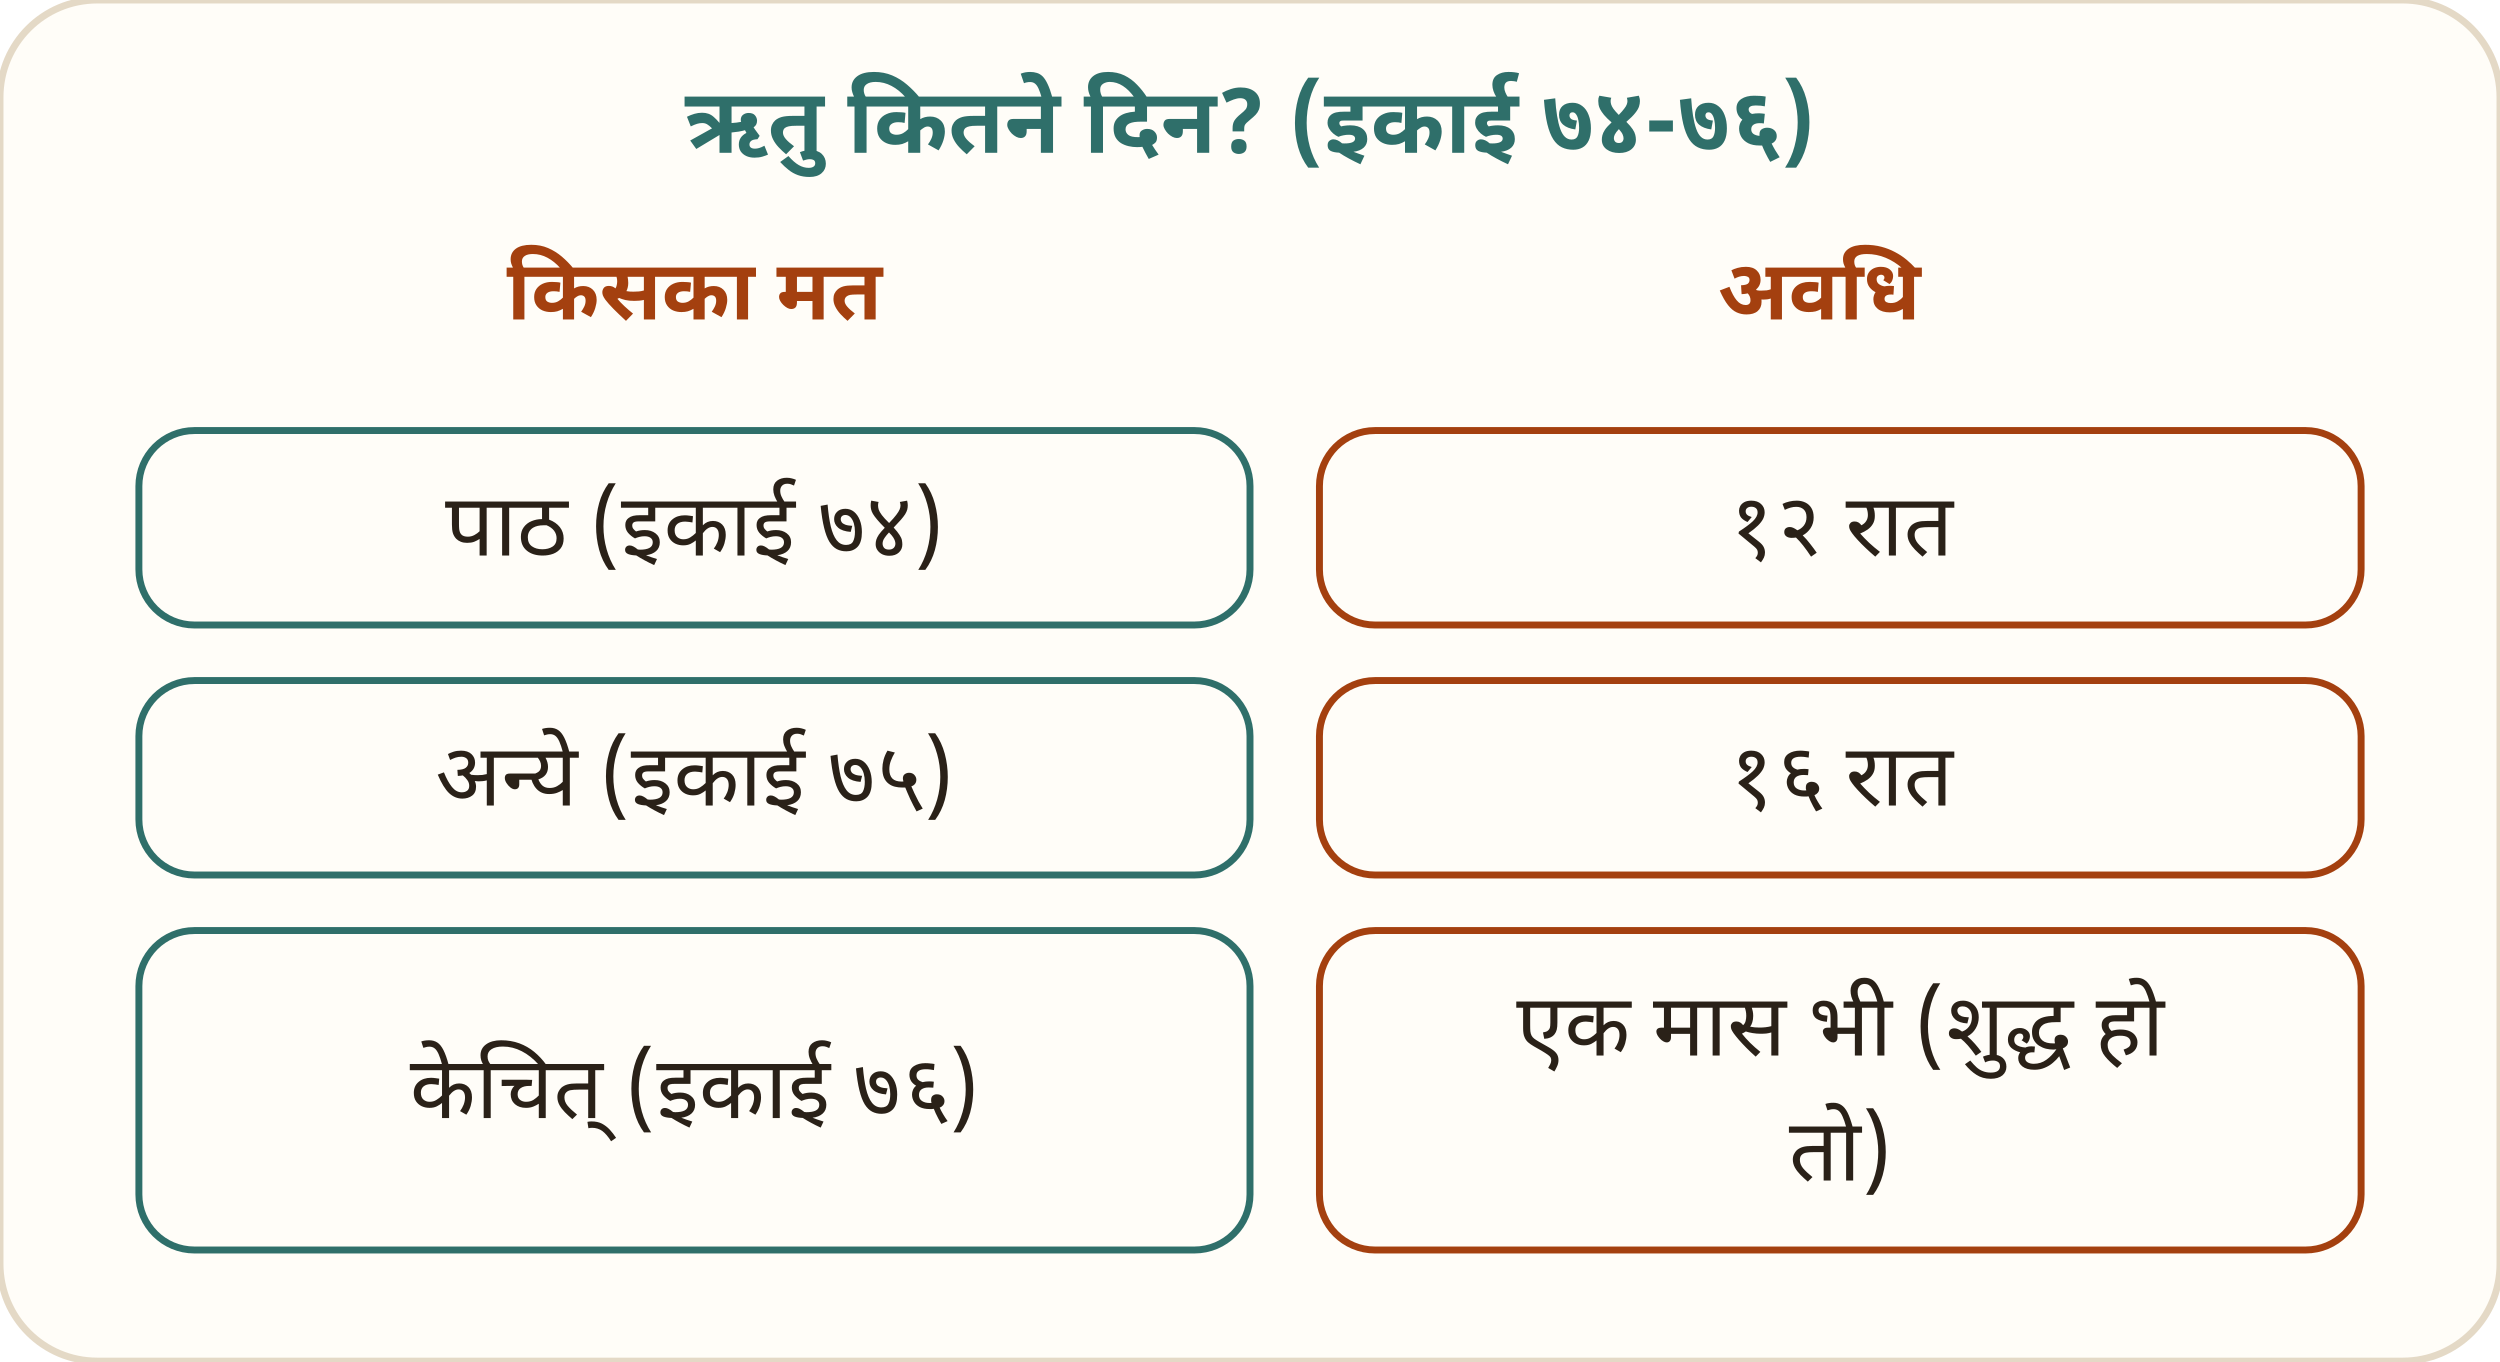
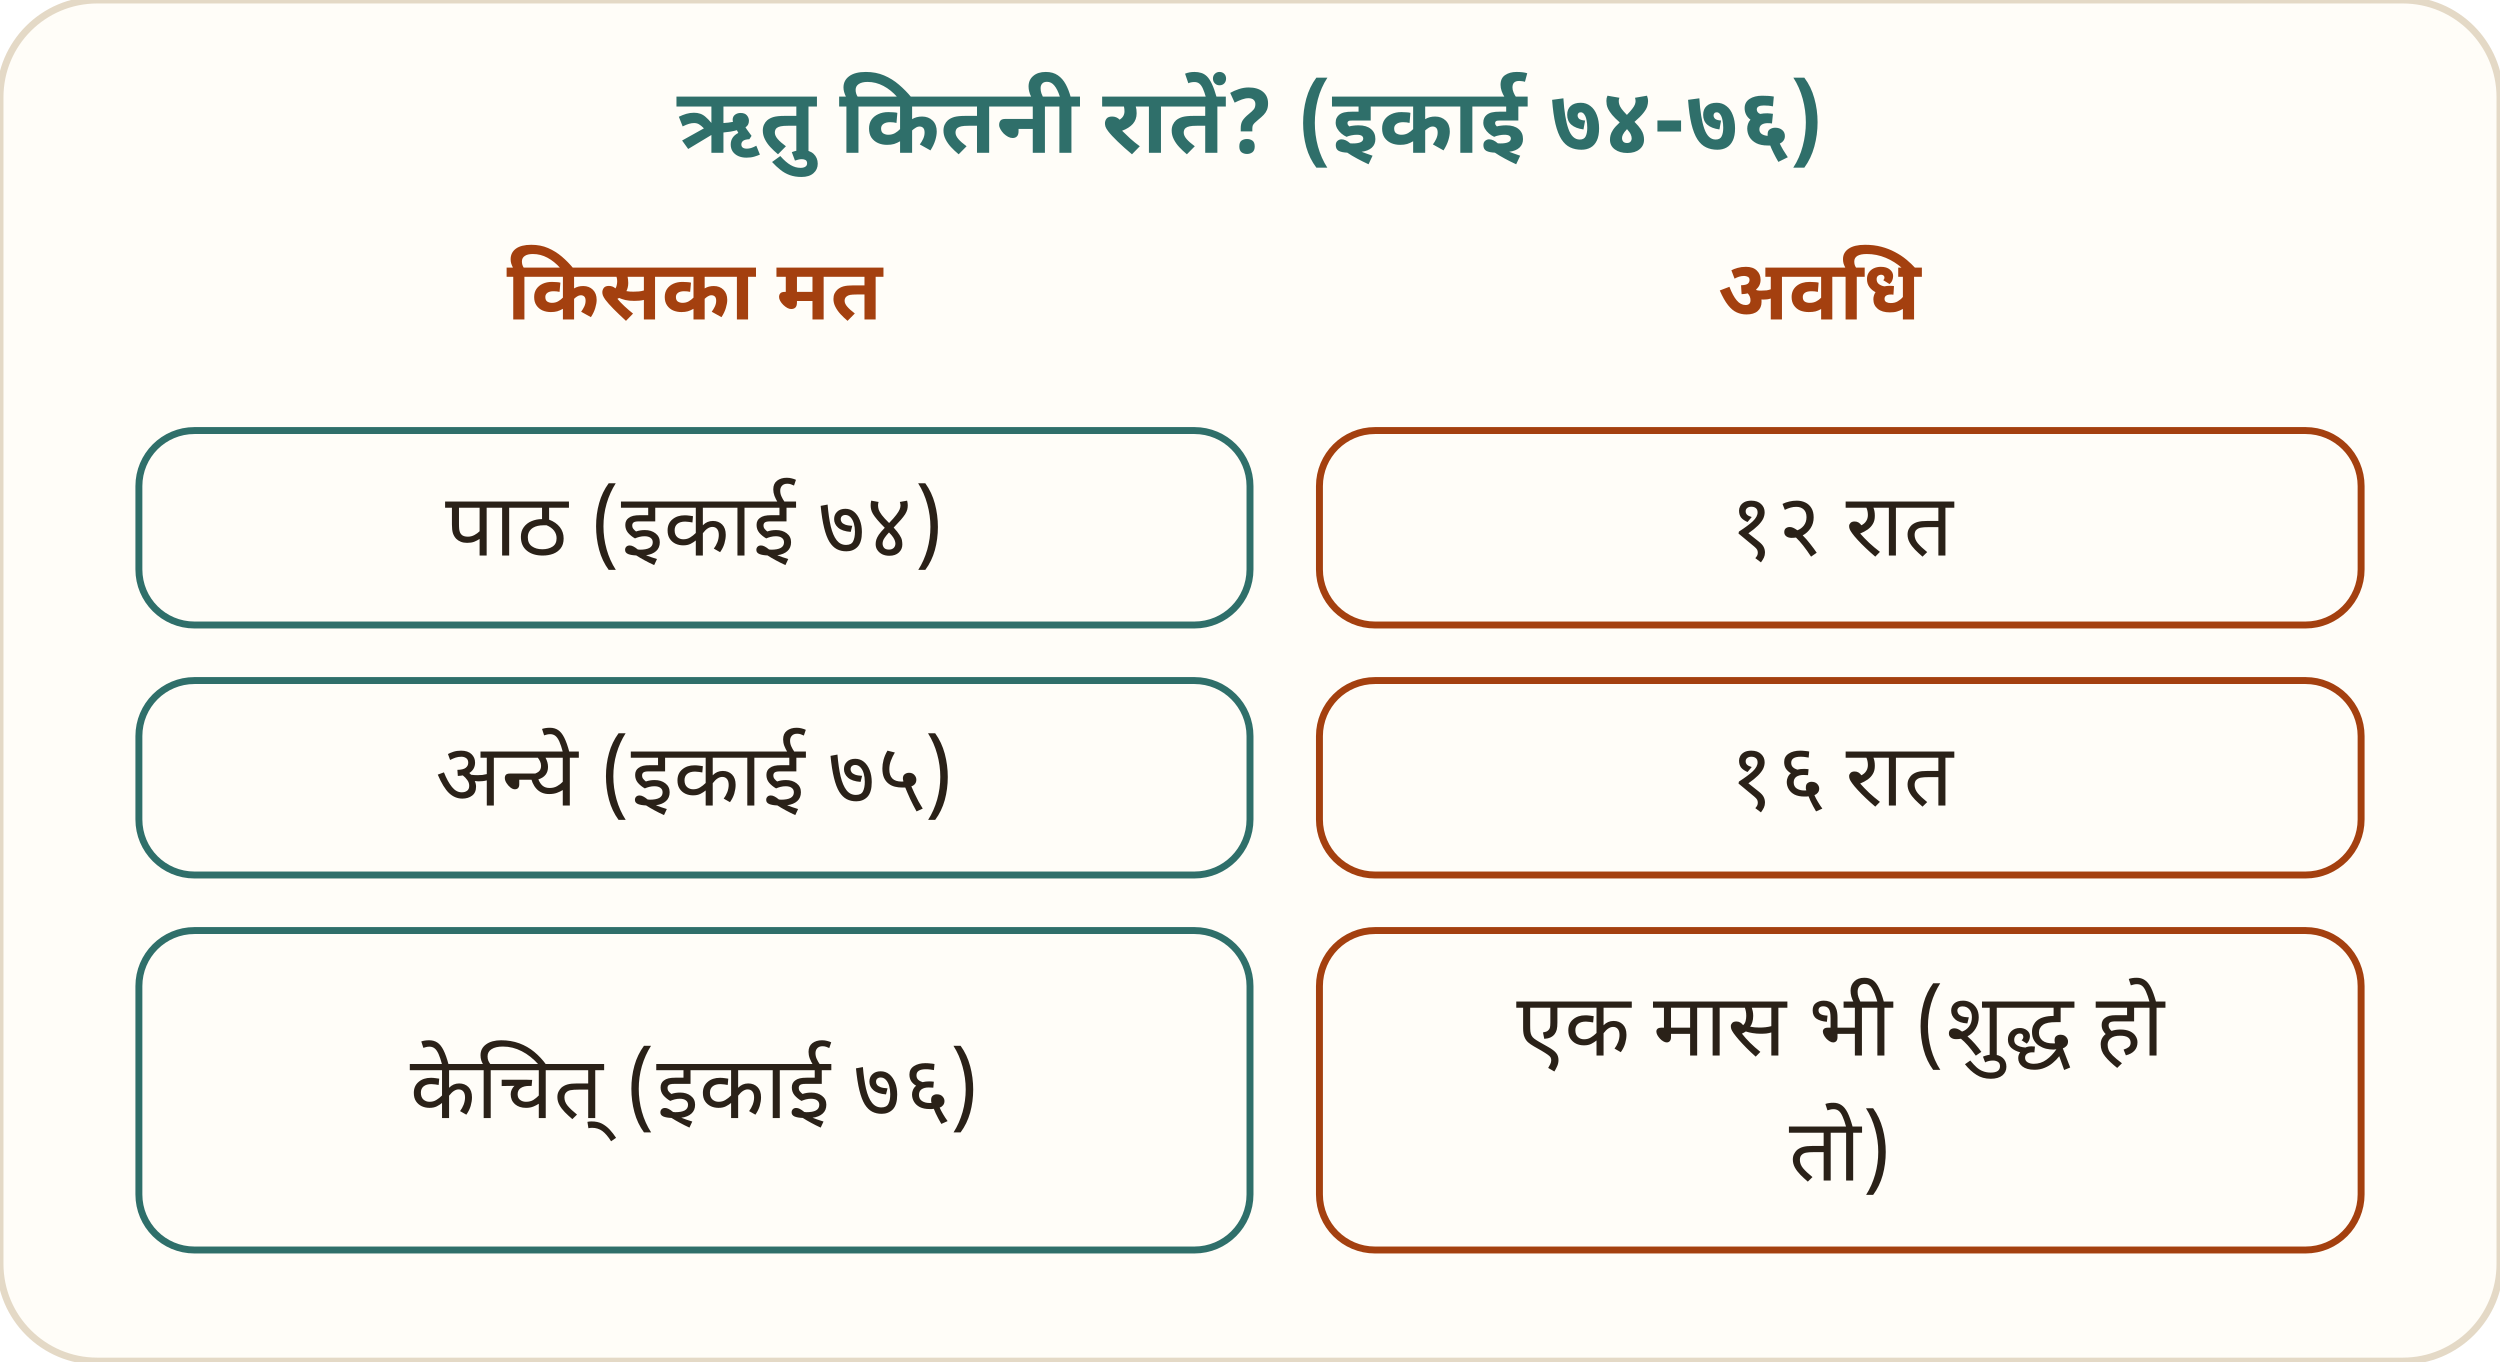
<svg xmlns="http://www.w3.org/2000/svg" viewBox="0 0 360 196" role="img">
  <rect width="360" height="196" rx="14" fill="#fffdf8" stroke="#e4d9c6" />
-   <text x="180" y="22" font-family="'Noto Sans Devanagari','Mukta','Nirmala UI','Mangal',sans-serif" font-size="13" font-weight="700" fill="#2f6f6a" text-anchor="middle">ऋतु कितने दिन? (इकाई ७४-७६)</text>
+   <text x="180" y="22" font-family="'Noto Sans Devanagari','Mukta','Nirmala UI','Mangal',sans-serif" font-size="13" font-weight="700" fill="#2f6f6a" text-anchor="middle">ऋतु कितनी रातें? (इकाई ७४-७६)</text>
  <text x="100" y="46" font-family="'Noto Sans Devanagari','Mukta','Nirmala UI','Mangal',sans-serif" font-size="12" font-weight="700" fill="#a4400f" text-anchor="middle">किसका मत</text>
  <text x="262" y="46" font-family="'Noto Sans Devanagari','Mukta','Nirmala UI','Mangal',sans-serif" font-size="12" font-weight="700" fill="#a4400f" text-anchor="middle">अवधि</text>
  <rect x="20" y="62" width="160" height="28" rx="8" fill="#fffdf8" stroke="#2f6f6a" />
  <text x="100.0" y="80.0" font-family="'Noto Sans Devanagari','Mukta','Nirmala UI','Mangal',sans-serif" font-size="12.5" font-weight="500" fill="#2a2118" text-anchor="middle">पाठ (इकाई ७४)</text>
  <rect x="190" y="62" width="150" height="28" rx="8" fill="#fffdf8" stroke="#a4400f" />
  <text x="265.0" y="80.0" font-family="'Noto Sans Devanagari','Mukta','Nirmala UI','Mangal',sans-serif" font-size="12.5" font-weight="500" fill="#2a2118" text-anchor="middle">१२ रात</text>
  <rect x="20" y="98" width="160" height="28" rx="8" fill="#fffdf8" stroke="#2f6f6a" />
  <text x="100.0" y="116.0" font-family="'Noto Sans Devanagari','Mukta','Nirmala UI','Mangal',sans-serif" font-size="12.5" font-weight="500" fill="#2a2118" text-anchor="middle">अन्ये (इकाई ७५)</text>
  <rect x="190" y="98" width="150" height="28" rx="8" fill="#fffdf8" stroke="#a4400f" />
  <text x="265.0" y="116.0" font-family="'Noto Sans Devanagari','Mukta','Nirmala UI','Mangal',sans-serif" font-size="12.5" font-weight="500" fill="#2a2118" text-anchor="middle">१६ रात</text>
  <rect x="20" y="134" width="160" height="46" rx="8" fill="#fffdf8" stroke="#2f6f6a" />
  <text x="100.0" y="161.0" font-family="'Noto Sans Devanagari','Mukta','Nirmala UI','Mangal',sans-serif" font-size="12.5" font-weight="500" fill="#2a2118" text-anchor="middle">केचित् (इकाई ७६)</text>
  <rect x="190" y="134" width="150" height="46" rx="8" fill="#fffdf8" stroke="#a4400f" />
  <text x="265.0" y="152.0" font-family="'Noto Sans Devanagari','Mukta','Nirmala UI','Mangal',sans-serif" font-size="12.5" font-weight="500" fill="#2a2118" text-anchor="middle">एक मास भी (शुद्ध हो</text>
  <text x="265.0" y="170.0" font-family="'Noto Sans Devanagari','Mukta','Nirmala UI','Mangal',sans-serif" font-size="12.5" font-weight="500" fill="#2a2118" text-anchor="middle">तो)</text>
</svg>
